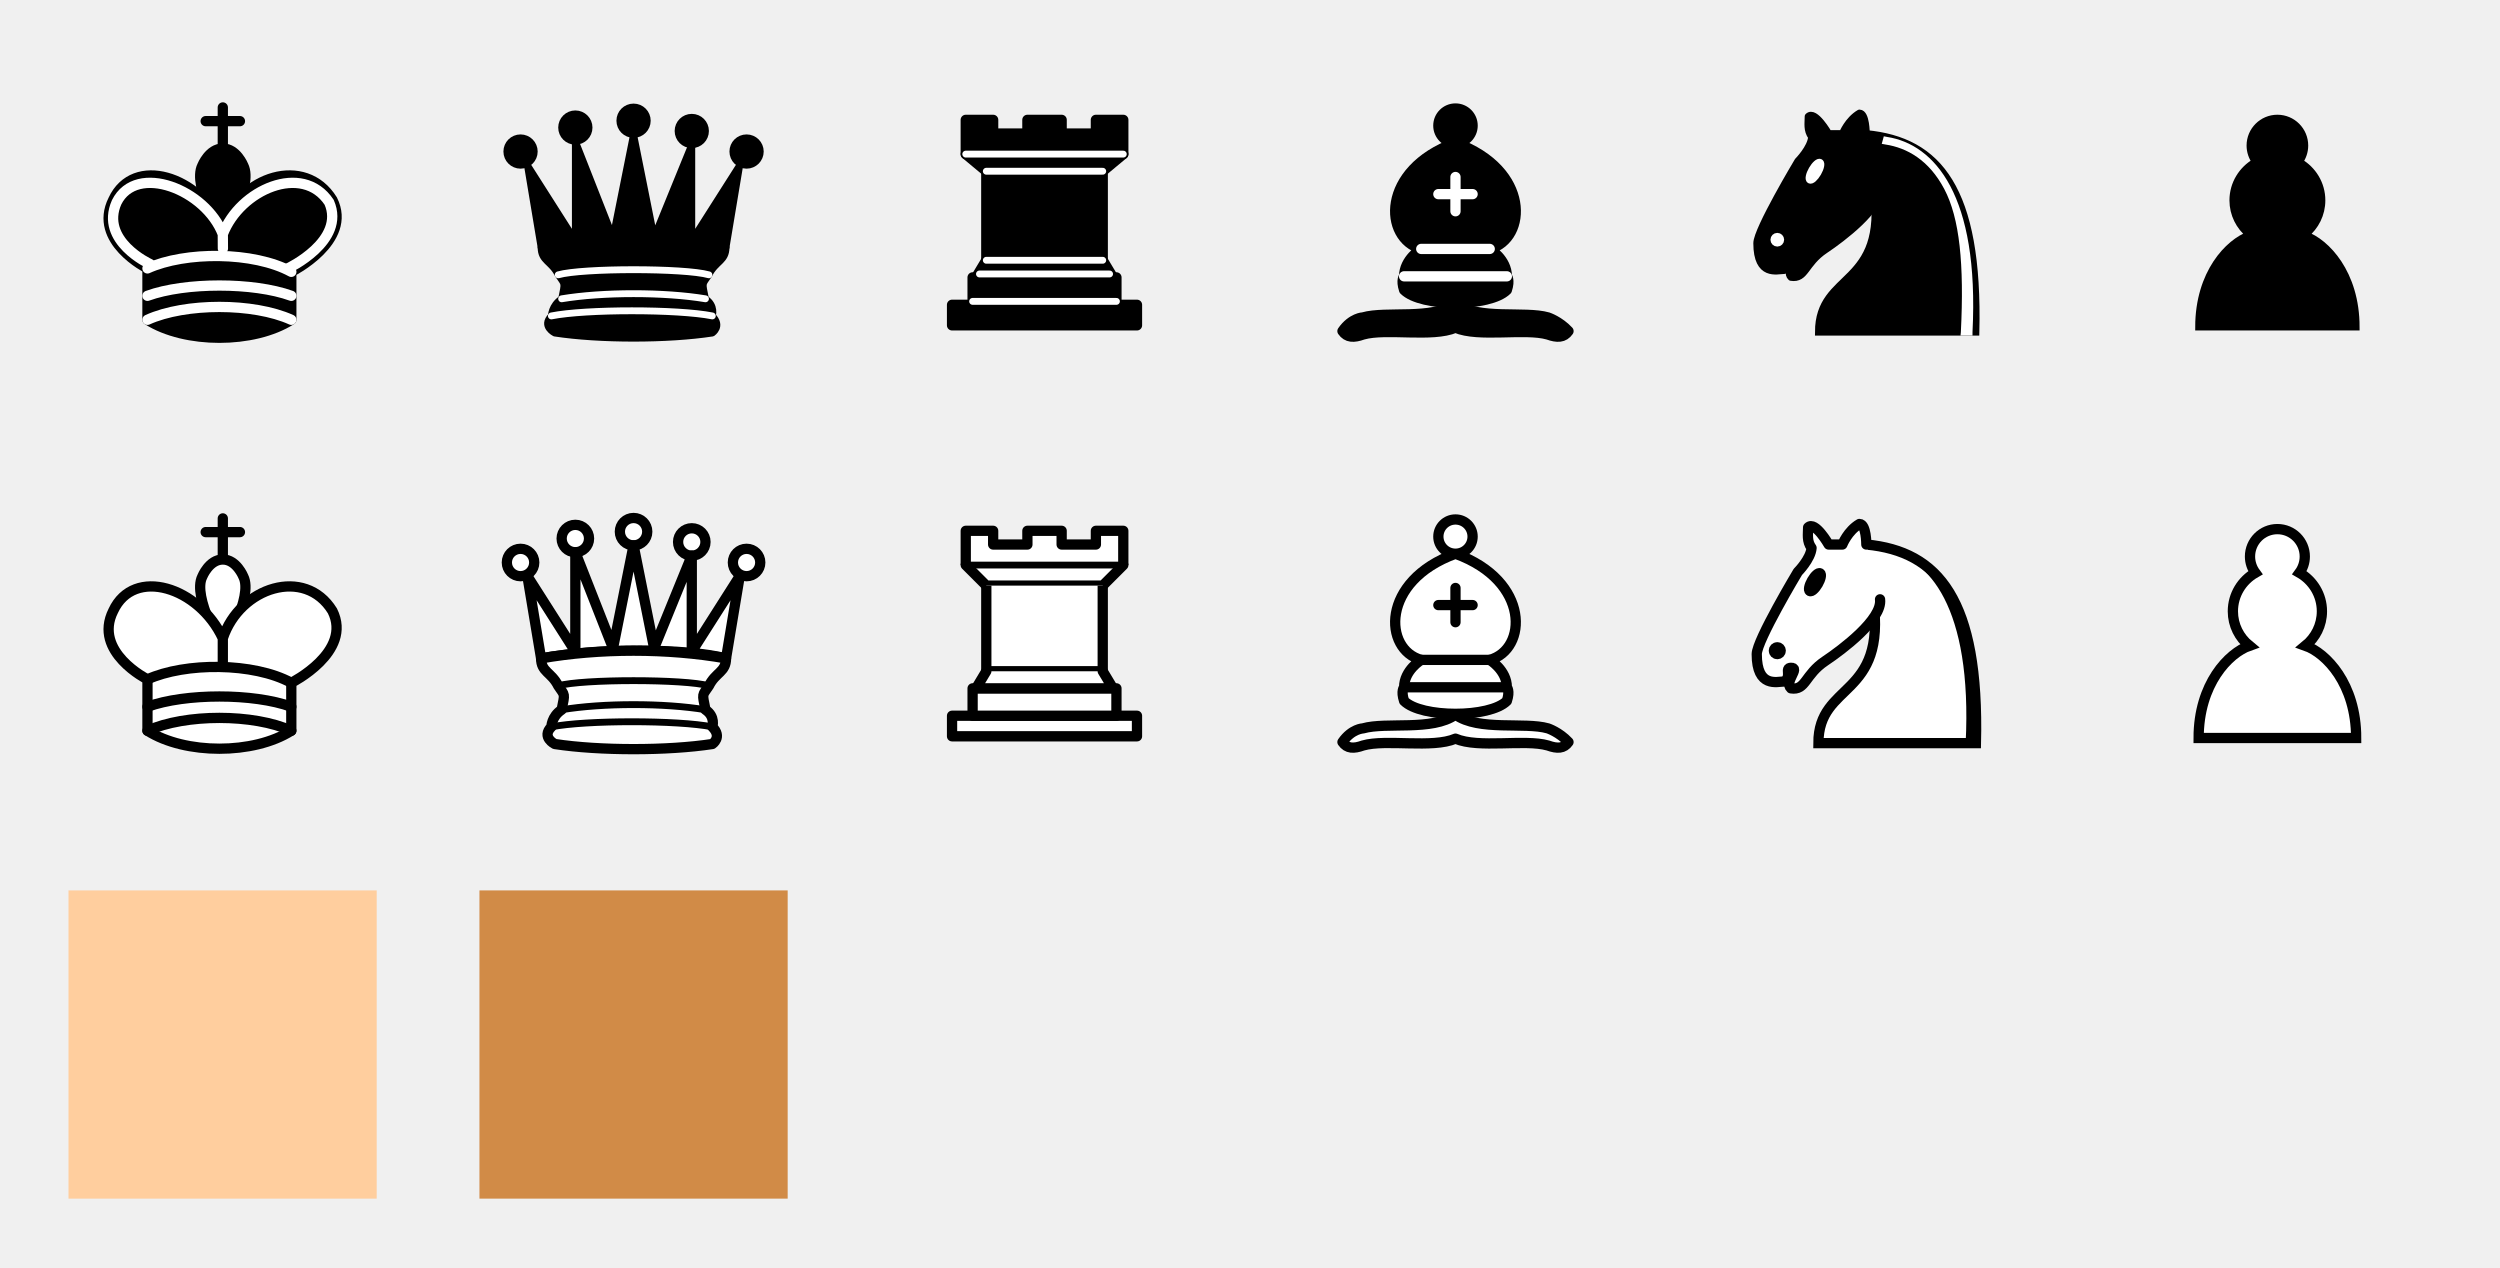
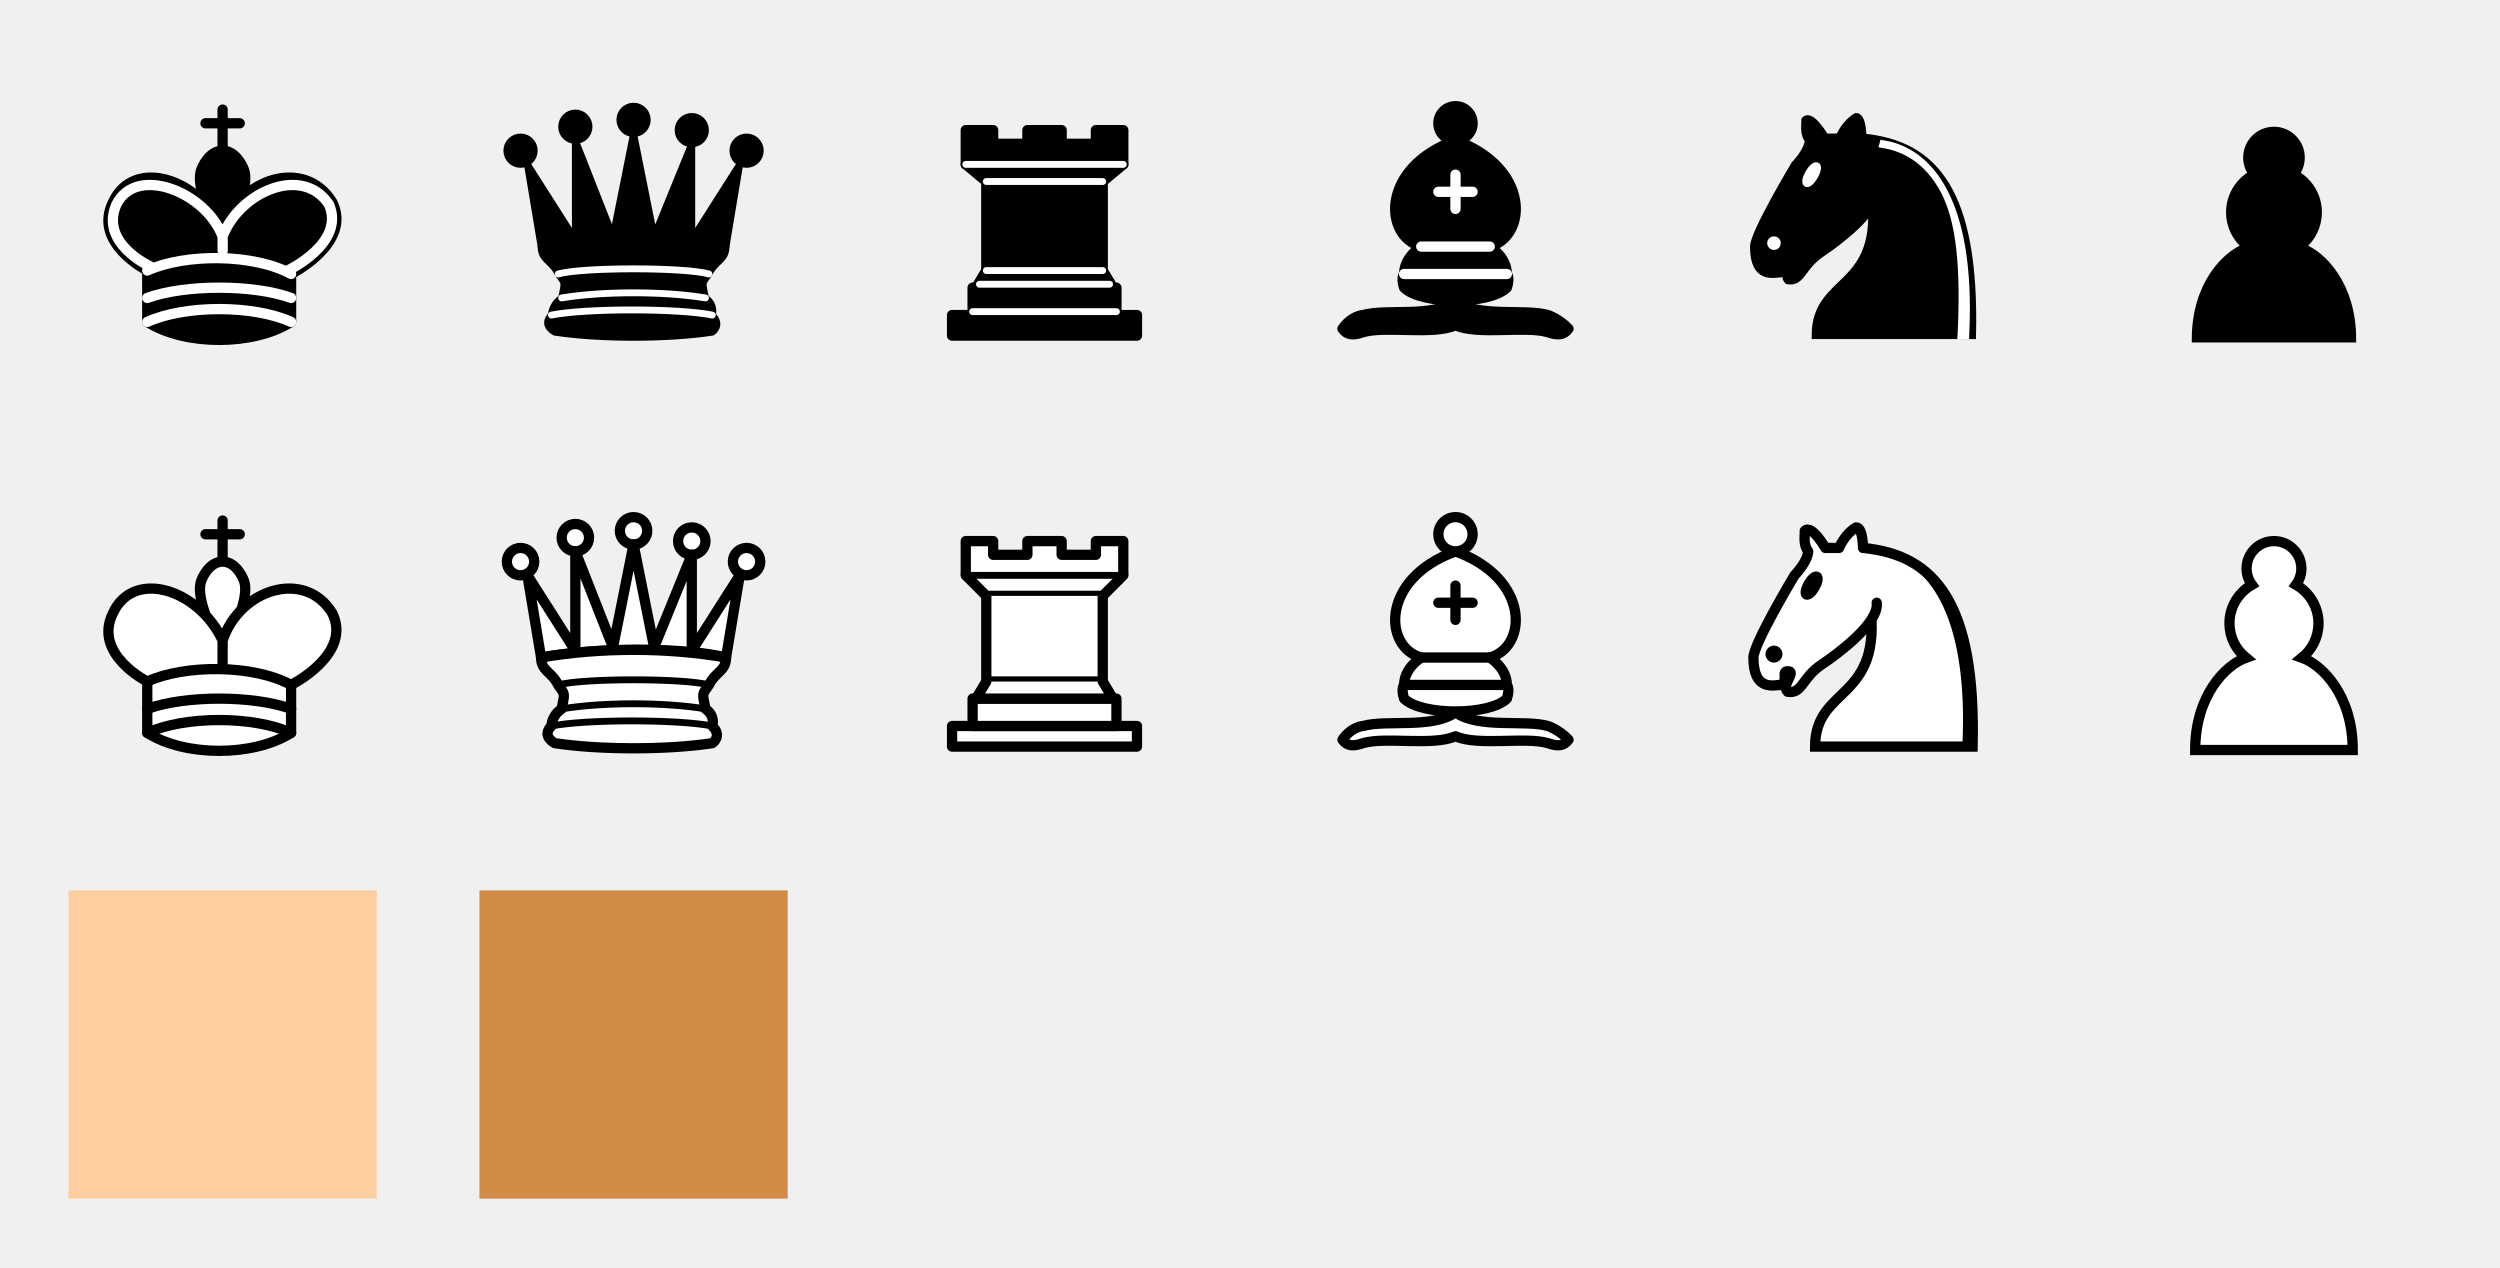
<svg xmlns="http://www.w3.org/2000/svg" version="1.1" width="365" height="185" id="svg2">
-   <defs id="defs4" />
-   <g transform="translate(-155.5091,-418.7795)" id="BlackKing">
-     <rect width="45" height="45" x="165.509" y="428.78" id="WhiteTile-1" style="fill:none;stroke:none" />
-     <g transform="translate(165.5395,428.467)" id="layer1-1">
+   <g transform="translate(10,10)" id="BlackKing">
+     <rect width="45" height="45" x="0" y="0" id="BlackKingTile" style="fill:none;stroke:none" />
+     <g id="layer1-1">
      <path d="M 22.5,11.625 22.5,6" id="path6570" style="fill:none;stroke:#000000;stroke-width:1.5;stroke-linecap:round;stroke-linejoin:miter;stroke-miterlimit:4;stroke-opacity:1;stroke-dasharray:none" />
      <path d="m 22.5,25 c 0,0 4.5,-7.5 3,-10.5 0,0 -1,-2.5 -3,-2.5 -2,0 -3,2.5 -3,2.5 -1.5,3 3,10.5 3,10.5" id="path5683" style="fill:#000000;fill-opacity:1;fill-rule:evenodd;stroke:#000000;stroke-width:1.5;stroke-linecap:butt;stroke-linejoin:miter;stroke-miterlimit:4;stroke-opacity:1;stroke-dasharray:none" />
      <path d="m 11.5,37 c 5.5,3.5 15.5,3.5 21,0 l 0,-7 c 0,0 9,-4.5 6,-10.5 -4,-6.5 -13.5,-3.5 -16,4 l 0,3.5 0,-3.5 C 19,16 9.5,13 6.5,19.5 c -3,6 5,10 5,10 l 0,7.5 z" id="path5681" style="fill:#000000;fill-opacity:1;fill-rule:evenodd;stroke:#000000;stroke-width:1.5;stroke-linecap:round;stroke-linejoin:round;stroke-miterlimit:4;stroke-opacity:1;stroke-dasharray:none" />
      <path d="m 20,8 5,0" id="path6572" style="fill:none;stroke:#000000;stroke-width:1.5;stroke-linecap:round;stroke-linejoin:miter;stroke-miterlimit:4;stroke-opacity:1;stroke-dasharray:none" />
      <path d="M 11.5,29.5 C 17,27 27,27 32.5,30" id="path6574" style="fill:none;stroke:#ffffff;stroke-width:1.5;stroke-linecap:round;stroke-linejoin:miter;stroke-miterlimit:4;stroke-opacity:1;stroke-dasharray:none" />
      <path d="M 11.5,37 C 17,34.5 27,34.5 32.5,37" id="path6576" style="fill:none;stroke:#ffffff;stroke-width:1.5;stroke-linecap:round;stroke-linejoin:round;stroke-miterlimit:4;stroke-opacity:1;stroke-dasharray:none" />
      <path d="m 11.5,33.5 c 5.5,-2 15.5,-2 21,0" id="path6578" style="fill:none;stroke:#ffffff;stroke-width:1.5;stroke-linecap:round;stroke-linejoin:round;stroke-miterlimit:4;stroke-opacity:1;stroke-dasharray:none" />
      <path d="m 32,29.5 c 0,0 8.5,-4 6.026,-9.653 C 34.147,13.997 25,18 22.5,24.5 L 22.512,26.597 22.5,24.5 C 20,18 9.906,13.997 6.997,19.847 c -2.498,5.653 4.848,9 4.848,9" id="path5638" style="fill:none;stroke:#ffffff;stroke-width:1.5;stroke-linecap:round;stroke-linejoin:round;stroke-miterlimit:4;stroke-opacity:1;stroke-dasharray:none" />
    </g>
  </g>
-   <g transform="translate(-151.0675,-421.3049)" id="BlackQueen">
-     <rect width="45" height="45" x="221.067" y="431.305" id="WhiteTile-1-7" style="fill:none;stroke:none" />
-     <g transform="translate(221.0675,431.4299)" id="layer1-82">
+   <g transform="translate(70,10)" id="BlackQueen">
+     <rect width="45" height="45" x="0" y="0" id="BlackQueenTile" style="fill:none;stroke:none" />
+     <g id="layer1-82">
      <path d="m 8,12 a 2,2 0 1 1 -4,0 2,2 0 1 1 4,0 z" id="path5571-8" style="fill:#000000;fill-opacity:1;stroke:#000000;stroke-width:1;stroke-linecap:round;stroke-linejoin:round;stroke-miterlimit:4;stroke-opacity:1;stroke-dasharray:none" />
      <path d="m 9,13 a 2,2 0 1 1 -4,0 2,2 0 1 1 4,0 z" transform="translate(15.5,-5.5)" id="path5573-1" style="fill:#000000;fill-opacity:1;stroke:#000000;stroke-width:1;stroke-linecap:round;stroke-linejoin:round;stroke-miterlimit:4;stroke-opacity:1;stroke-dasharray:none" />
      <path d="m 9,13 a 2,2 0 1 1 -4,0 2,2 0 1 1 4,0 z" transform="translate(32,-1)" id="path5575-1" style="fill:#000000;fill-opacity:1;stroke:#000000;stroke-width:1;stroke-linecap:round;stroke-linejoin:round;stroke-miterlimit:4;stroke-opacity:1;stroke-dasharray:none" />
      <path d="m 9,13 a 2,2 0 1 1 -4,0 2,2 0 1 1 4,0 z" transform="translate(7,-4.5)" id="path5577-6" style="fill:#000000;fill-opacity:1;stroke:#000000;stroke-width:1;stroke-linecap:round;stroke-linejoin:round;stroke-miterlimit:4;stroke-opacity:1;stroke-dasharray:none" />
      <path d="m 9,13 a 2,2 0 1 1 -4,0 2,2 0 1 1 4,0 z" transform="translate(24,-4)" id="path5579-2" style="fill:#000000;fill-opacity:1;stroke:#000000;stroke-width:1;stroke-linecap:round;stroke-linejoin:round;stroke-miterlimit:4;stroke-opacity:1;stroke-dasharray:none" />
      <path d="m 9,26 c 8.5,-1.5 21,-1.5 27,0 l 2,-12 -7,11 0,-14 -5.5,13.5 -3,-15 -3,15 L 14,10.5 14,25 7,14 9,26 z" id="path5581-9" style="fill:#000000;fill-opacity:1;fill-rule:evenodd;stroke:#000000;stroke-width:1px;stroke-linecap:butt;stroke-linejoin:round;stroke-opacity:1" />
      <path d="m 9,26 c 0,2 1.5,2 2.5,4 1,1.5 1,1 0.5,3.5 -1.5,1 -1.5,2.5 -1.5,2.5 -1.5,1.5 0.5,2.5 0.5,2.5 6.5,1 16.5,1 23,0 0,0 1.5,-1 0,-2.5 0,0 0.5,-1.5 -1,-2.5 -0.5,-2.5 -0.5,-2 0.5,-3.5 1,-2 2.5,-2 2.5,-4 -8.5,-1.5 -18.5,-1.5 -27,0 z" id="path5583-2" style="fill:#000000;fill-opacity:1;fill-rule:evenodd;stroke:#000000;stroke-width:1px;stroke-linecap:butt;stroke-linejoin:round;stroke-opacity:1" />
      <path d="M 11.5,30 C 15,29 30,29 33.5,30" id="path5585-2" style="fill:none;stroke:#ffffff;stroke-width:1px;stroke-linecap:round;stroke-linejoin:round;stroke-opacity:1" />
      <path d="m 12,33.5 c 6,-1 15,-1 21,0" id="path5587-1" style="fill:none;stroke:#ffffff;stroke-width:1px;stroke-linecap:round;stroke-linejoin:round;stroke-opacity:1" />
      <path d="M 10.5,36 C 15.5,35 29,35 34,36" id="path5589-8" style="fill:none;stroke:#ffffff;stroke-width:1px;stroke-linecap:round;stroke-linejoin:round;stroke-opacity:1" />
    </g>
  </g>
-   <rect width="45" height="45" x="70" y="130" id="BlackTile" style="fill:#d18b47;fill-opacity:1;stroke:none" />
-   <rect width="45" height="45" x="10" y="130" id="WhiteTile" style="fill:#ffce9e;fill-opacity:1;stroke:none" />
-   <g transform="translate(-152.0776,-413.3278)" id="WhiteQueen">
-     <rect width="45" height="45" x="222.078" y="483.328" id="WhiteTile-1-7-8-59" style="fill:none;stroke:none" />
-     <g transform="translate(222.0776,483.4528)" id="layer1-80">
-       <path d="m 9,13 a 2,2 0 1 1 -4,0 2,2 0 1 1 4,0 z" transform="translate(-1,-1)" id="path5571" style="fill:#ffffff;fill-opacity:1;stroke:#000000;stroke-width:1.5;stroke-linecap:round;stroke-linejoin:round;stroke-miterlimit:4;stroke-opacity:1;stroke-dasharray:none" />
-       <path d="m 9,13 a 2,2 0 1 1 -4,0 2,2 0 1 1 4,0 z" transform="translate(15.5,-5.5)" id="path5573" style="fill:#ffffff;fill-opacity:1;stroke:#000000;stroke-width:1.5;stroke-linecap:round;stroke-linejoin:round;stroke-miterlimit:4;stroke-opacity:1;stroke-dasharray:none" />
-       <path d="m 9,13 a 2,2 0 1 1 -4,0 2,2 0 1 1 4,0 z" transform="translate(32,-1)" id="path5575" style="fill:#ffffff;fill-opacity:1;stroke:#000000;stroke-width:1.5;stroke-linecap:round;stroke-linejoin:round;stroke-miterlimit:4;stroke-opacity:1;stroke-dasharray:none" />
-       <path d="m 9,13 a 2,2 0 1 1 -4,0 2,2 0 1 1 4,0 z" transform="translate(7,-4.5)" id="path5577" style="fill:#ffffff;fill-opacity:1;stroke:#000000;stroke-width:1.5;stroke-linecap:round;stroke-linejoin:round;stroke-miterlimit:4;stroke-opacity:1;stroke-dasharray:none" />
-       <path d="m 9,13 a 2,2 0 1 1 -4,0 2,2 0 1 1 4,0 z" transform="translate(24,-4)" id="path5579" style="fill:#ffffff;fill-opacity:1;stroke:#000000;stroke-width:1.5;stroke-linecap:round;stroke-linejoin:round;stroke-miterlimit:4;stroke-opacity:1;stroke-dasharray:none" />
-       <path d="m 9,26 c 8.5,-1.5 21,-1.5 27,0 l 2,-12 -7,11 0,-14 -5.5,13.5 -3,-15 -3,15 L 14,10.5 14,25 7,14 9,26 z" id="path5581" style="fill:#ffffff;fill-opacity:1;fill-rule:evenodd;stroke:#000000;stroke-width:1.5;stroke-linecap:butt;stroke-linejoin:round;stroke-miterlimit:4;stroke-opacity:1;stroke-dasharray:none" />
-       <path d="m 9,26 c 0,2 1.5,2 2.5,4 1,1.5 1,1 0.5,3.5 -1.5,1 -1.5,2.5 -1.5,2.5 -1.5,1.5 0.5,2.5 0.5,2.5 6.5,1 16.5,1 23,0 0,0 1.5,-1 0,-2.5 0,0 0.5,-1.5 -1,-2.5 -0.5,-2.5 -0.5,-2 0.5,-3.5 1,-2 2.5,-2 2.5,-4 -8.5,-1.5 -18.5,-1.5 -27,0 z" id="path5583" style="fill:#ffffff;fill-opacity:1;fill-rule:evenodd;stroke:#000000;stroke-width:1.5;stroke-linecap:butt;stroke-linejoin:round;stroke-miterlimit:4;stroke-opacity:1;stroke-dasharray:none" />
-       <path d="M 11.5,30 C 15,29 30,29 33.5,30" id="path5585" style="fill:none;stroke:#000000;stroke-width:1px;stroke-linecap:round;stroke-linejoin:round;stroke-opacity:1" />
-       <path d="m 12,33.5 c 6,-1 15,-1 21,0" id="path5587" style="fill:none;stroke:#000000;stroke-width:1px;stroke-linecap:round;stroke-linejoin:round;stroke-opacity:1" />
-       <path d="M 10.5,36 C 15.5,35 29,35 34,36" id="path5589" style="fill:none;stroke:#000000;stroke-width:1px;stroke-linecap:round;stroke-linejoin:round;stroke-opacity:1" />
-     </g>
-   </g>
-   <g transform="translate(-155.509,-413.3278)" id="WhiteKing">
-     <rect width="45" height="45" x="165.509" y="483.328" id="WhiteTile-1-7-8-8" style="fill:none;stroke:none" />
-     <g transform="translate(165.5395,483.0153)" id="g3988" style="fill-opacity:1;fill-rule:evenodd;stroke:#000000;stroke-width:1.5;stroke-linejoin:miter;stroke-miterlimit:4;stroke-opacity:1;stroke-dasharray:none">
-       <path d="M 22.5,11.625 22.5,6" id="path3990" style="fill:none;stroke-linecap:round" />
-       <path d="m 22.5,25 c 0,0 4.5,-7.5 3,-10.5 0,0 -1,-2.5 -3,-2.5 -2,0 -3,2.5 -3,2.5 -1.5,3 3,10.5 3,10.5" id="path3992" style="fill:#ffffff;stroke-linecap:butt" />
-       <path d="m 11.5,37 c 5.5,3.5 15.5,3.5 21,0 l 0,-7 c 0,0 9,-4.5 6,-10.5 -4,-6.5 -13.5,-3.5 -16,4 l 0,3.5 0,-3.5 C 19,16 9.5,13 6.5,19.5 c -3,6 5,10 5,10 l 0,7.5 z" id="path3994" style="fill:#ffffff;stroke-linecap:round;stroke-linejoin:round" />
-       <path d="m 20,8 5,0" id="path3996" style="fill:none;stroke-linecap:round" />
-       <path d="M 11.5,29.5 C 17,27 27,27 32.5,30" id="path3998" style="fill:none;stroke-linecap:round" />
-       <path d="M 11.5,37 C 17,34.5 27,34.5 32.5,37" id="path4000" style="fill:none;stroke-linecap:round;stroke-linejoin:round" />
-       <path d="m 11.5,33.5 c 5.5,-2 15.5,-2 21,0" id="path4002" style="fill:none;stroke-linecap:round;stroke-linejoin:round" />
-     </g>
-   </g>
-   <g transform="translate(-133.0529,-422.442)" id="BlackBishop">
-     <rect width="45" height="45" x="323.053" y="432.442" id="WhiteTile-1-7-8-5" style="fill:none;stroke:none" />
-     <g transform="translate(323.0529,432.7849)" id="layer1-3" style="display:inline">
-       <path d="m 9,36 c 3.385,-0.972 10.115,0.431 13.5,-2 3.385,2.431 10.115,1.028 13.5,2 0,0 1.646,0.542 3,2 -0.677,0.972 -1.646,0.986 -3,0.5 -3.385,-0.972 -10.115,0.458 -13.5,-1 C 19.115,38.958 12.385,37.528 9,38.5 7.646,38.986 6.677,38.972 6,38 7.354,36.055 9,36 9,36 z" id="path4582" style="fill:#000000;fill-opacity:1;fill-rule:evenodd;stroke:#000000;stroke-width:1.5;stroke-linecap:butt;stroke-linejoin:round;stroke-miterlimit:4;stroke-opacity:1;stroke-dasharray:none" />
-       <path d="m 15,32 c 2.5,2.5 12.5,2.5 15,0 0.5,-1.5 0,-2 0,-2 0,-2.5 -2.5,-4 -2.5,-4 5.5,-1.5 6,-11.5 -5,-15.5 -11,4 -10.5,14 -5,15.5 0,0 -2.5,1.5 -2.5,4 0,0 -0.5,0.5 0,2 z" id="path4584" style="fill:#000000;fill-opacity:1;fill-rule:evenodd;stroke:#000000;stroke-width:1.5;stroke-linecap:butt;stroke-linejoin:round;stroke-miterlimit:4;stroke-opacity:1;stroke-dasharray:none" />
-       <path d="m 25,10 a 2.5,2.5 0 1 1 -5,0 2.5,2.5 0 1 1 5,0 z" transform="translate(0,-2)" id="path4586" style="fill:#000000;fill-opacity:1;stroke:#000000;stroke-width:1.5;stroke-linecap:butt;stroke-linejoin:round;stroke-miterlimit:4;stroke-opacity:1;stroke-dasharray:none" />
-       <path d="m 17.5,26 10,0" id="path4588" style="fill:none;stroke:#ffffff;stroke-width:1.5;stroke-linecap:round;stroke-linejoin:miter;stroke-miterlimit:4;stroke-opacity:1;stroke-dasharray:none" />
-       <path d="m 15,30 15,0" id="path4590" style="fill:none;stroke:#ffffff;stroke-width:1.5;stroke-linecap:round;stroke-linejoin:miter;stroke-miterlimit:4;stroke-opacity:1;stroke-dasharray:none" />
-       <path d="m 22.5,15.5 0,5" id="path4592" style="fill:none;stroke:#ffffff;stroke-width:1.5;stroke-linecap:round;stroke-linejoin:miter;stroke-miterlimit:4;stroke-opacity:1;stroke-dasharray:none" />
-       <path d="m 20,18 5,0" id="path4594" style="fill:none;stroke:#ffffff;stroke-width:1.5;stroke-linecap:round;stroke-linejoin:miter;stroke-miterlimit:4;stroke-opacity:1;stroke-dasharray:none" />
-     </g>
-   </g>
-   <g transform="translate(-129.1563,-423.8303)" id="BlackKnight">
-     <rect width="45" height="45" x="379.156" y="433.83" id="WhiteTile-1-7-8-7" style="fill:none;stroke:none" />
-     <g transform="translate(379.6418,433.3303)" id="layer1-8">
-       <path d="m 22,10 c 10.5,1 16.5,8 16,29 l -23,0 c 0,-9 10,-6.5 8,-21" id="path3491" style="fill:#000000;fill-opacity:1;fill-rule:evenodd;stroke:#000000;stroke-width:1px;stroke-linecap:round;stroke-linejoin:miter;stroke-opacity:1" />
-       <path d="m 24,18 c 0.384,2.911 -5.553,7.369 -8,9 -3,2 -2.819,4.343 -5,4 -1.042,-0.944 1.413,-3.038 0,-3 -1,0 0.187,1.232 -1,2 -1,0 -4.003,1 -4,-4 0,-2 6,-12 6,-12 0,0 1.886,-1.902 2,-3.5 -0.726,-0.994 -0.5,-2 -0.5,-3 1,-1 3,2.5 3,2.5 l 2,0 c 0,0 0.782,-1.992 2.5,-3 1,0 1,3 1,3" id="path3495" style="fill:#000000;fill-opacity:1;fill-rule:evenodd;stroke:#000000;stroke-width:1px;stroke-linecap:round;stroke-linejoin:round;stroke-opacity:1" />
-       <path d="m 9,23.5 a 0.5,0.5 0 1 1 -1,0 0.5,0.5 0 1 1 1,0 z" transform="translate(0.5,2)" id="path3499" style="fill:#000000;fill-opacity:1;stroke:#ffffff;stroke-width:1;stroke-linecap:round;stroke-linejoin:round;stroke-miterlimit:4;stroke-opacity:1;stroke-dasharray:none" />
-       <path d="m 15,15.5 a 0.5,1.5 0 1 1 -1,0 0.5,1.5 0 1 1 1,0 z" transform="matrix(0.866,0.5,-0.5,0.866,9.6926,-5.1734)" id="path3501" style="fill:#000000;fill-opacity:1;stroke:#ffffff;stroke-width:1;stroke-linecap:round;stroke-linejoin:round;stroke-miterlimit:4;stroke-opacity:1;stroke-dasharray:none" />
-       <path d="m 24.55,10.4 -0.3,1.1 0.55,0.1 c 3.101,0.477 6.324,2.234 8.575,6.494 2.251,4.259 2.922,10.963 2.425,20.906 l -0.05,0.5 1.75,0 0,-0.5 C 38.003,28.943 36.624,22.147 34.25,17.656 31.876,13.166 28.461,11.023 25.063,10.5 L 24.55,10.4 z" id="path8049" style="fill:#ffffff;fill-opacity:1;fill-rule:evenodd;stroke:none" />
-     </g>
-   </g>
-   <g transform="translate(-142.0802,-423.3252)" id="BlackRook">
-     <rect width="45" height="45" x="272.08" y="433.325" id="WhiteTile-1-7-8" style="fill:none;stroke:none" />
-     <g transform="translate(272.0802,431.8252)" id="layer1-71" style="display:inline">
+   <g transform="translate(130,10)" id="BlackRook">
+     <rect width="45" height="45" x="0" y="0" id="BlackRookTile" style="fill:none;stroke:none" />
+     <g id="layer1-71" style="display:inline">
      <path d="m 9,39 27,0 0,-3 -27,0 0,3 z" id="path3119-5" style="fill:#000000;fill-opacity:1;fill-rule:evenodd;stroke:#000000;stroke-width:1.5;stroke-linecap:butt;stroke-linejoin:round;stroke-miterlimit:4;stroke-opacity:1;stroke-dasharray:none" />
      <path d="m 12.5,32 1.5,-2.5 17,0 1.5,2.5 -20,0 z" id="path3123-6" style="fill:#000000;fill-opacity:1;fill-rule:evenodd;stroke:#000000;stroke-width:1.5;stroke-linecap:butt;stroke-linejoin:round;stroke-miterlimit:4;stroke-opacity:1;stroke-dasharray:none" />
      <path d="m 12,36 0,-4 21,0 0,4 -21,0 z" id="path3121-1" style="fill:#000000;fill-opacity:1;fill-rule:evenodd;stroke:#000000;stroke-width:1.5;stroke-linecap:butt;stroke-linejoin:round;stroke-miterlimit:4;stroke-opacity:1;stroke-dasharray:none" />
      <path d="m 14,29.5 0,-13 17,0 0,13 -17,0 z" id="path3125-2" style="fill:#000000;fill-opacity:1;fill-rule:evenodd;stroke:#000000;stroke-width:1.5;stroke-linecap:butt;stroke-linejoin:miter;stroke-miterlimit:4;stroke-opacity:1;stroke-dasharray:none" />
      <path d="m 14,16.5 -3,-2.5 23,0 -3,2.5 -17,0 z" id="path3127-5" style="fill:#000000;fill-opacity:1;fill-rule:evenodd;stroke:#000000;stroke-width:1.5;stroke-linecap:butt;stroke-linejoin:round;stroke-miterlimit:4;stroke-opacity:1;stroke-dasharray:none" />
      <path d="m 11,14 0,-5 4,0 0,2 5,0 0,-2 5,0 0,2 5,0 0,-2 4,0 0,5 -23,0 z" id="path3129-6" style="fill:#000000;fill-opacity:1;fill-rule:evenodd;stroke:#000000;stroke-width:1.5;stroke-linecap:butt;stroke-linejoin:round;stroke-miterlimit:4;stroke-opacity:1;stroke-dasharray:none" />
      <path d="m 12,35.5 21,0 0,0" id="path4967" style="fill:none;stroke:#ffffff;stroke-width:1px;stroke-linecap:round;stroke-linejoin:miter;stroke-opacity:1" />
      <path d="m 13,31.5 19,0" id="path4969" style="fill:none;stroke:#ffffff;stroke-width:1px;stroke-linecap:round;stroke-linejoin:miter;stroke-opacity:1" />
      <path d="m 14,29.5 17,0" id="path4971" style="fill:none;stroke:#ffffff;stroke-width:1px;stroke-linecap:round;stroke-linejoin:miter;stroke-opacity:1" />
      <path d="m 14,16.5 17,0" id="path5050" style="fill:none;stroke:#ffffff;stroke-width:1px;stroke-linecap:round;stroke-linejoin:miter;stroke-opacity:1" />
      <path d="m 11,14 23,0" id="path5052" style="fill:none;stroke:#ffffff;stroke-width:1px;stroke-linecap:round;stroke-linejoin:miter;stroke-opacity:1" />
    </g>
  </g>
-   <g transform="translate(-122.6944,-422.8201)" id="BlackPawn">
-     <rect width="45" height="45" x="432.694" y="432.82" id="WhiteTile-1-7-8-4" style="fill:none;stroke:none" />
-     <g transform="translate(433.1944,431.0701)" id="layer1-44">
+   <g transform="translate(190,10)" id="BlackBishop">
+     <rect width="45" height="45" x="0" y="0" id="BlackBishopTile" style="fill:none;stroke:none" />
+     <g id="layer1-3" style="display:inline">
+       <path d="m 9,36 c 3.385,-0.972 10.115,0.431 13.5,-2 3.385,2.431 10.115,1.028 13.5,2 0,0 1.646,0.542 3,2 -0.677,0.972 -1.646,0.986 -3,0.5 -3.385,-0.972 -10.115,0.458 -13.5,-1 C 19.115,38.958 12.385,37.528 9,38.5 7.646,38.986 6.677,38.972 6,38 7.354,36.055 9,36 9,36 z" id="path4582" style="fill:#000000;fill-opacity:1;fill-rule:evenodd;stroke:#000000;stroke-width:1.5;stroke-linecap:butt;stroke-linejoin:round;stroke-miterlimit:4;stroke-opacity:1;stroke-dasharray:none" />
+       <path d="m 15,32 c 2.5,2.5 12.5,2.5 15,0 0.5,-1.5 0,-2 0,-2 0,-2.5 -2.5,-4 -2.5,-4 5.5,-1.5 6,-11.5 -5,-15.5 -11,4 -10.5,14 -5,15.5 0,0 -2.5,1.5 -2.5,4 0,0 -0.5,0.5 0,2 z" id="path4584" style="fill:#000000;fill-opacity:1;fill-rule:evenodd;stroke:#000000;stroke-width:1.5;stroke-linecap:butt;stroke-linejoin:round;stroke-miterlimit:4;stroke-opacity:1;stroke-dasharray:none" />
+       <path d="m 25,10 a 2.5,2.5 0 1 1 -5,0 2.5,2.5 0 1 1 5,0 z" transform="translate(0,-2)" id="path4586" style="fill:#000000;fill-opacity:1;stroke:#000000;stroke-width:1.5;stroke-linecap:butt;stroke-linejoin:round;stroke-miterlimit:4;stroke-opacity:1;stroke-dasharray:none" />
+       <path d="m 17.5,26 10,0" id="path4588" style="fill:none;stroke:#ffffff;stroke-width:1.5;stroke-linecap:round;stroke-linejoin:miter;stroke-miterlimit:4;stroke-opacity:1;stroke-dasharray:none" />
+       <path d="m 15,30 15,0" id="path4590" style="fill:none;stroke:#ffffff;stroke-width:1.5;stroke-linecap:round;stroke-linejoin:miter;stroke-miterlimit:4;stroke-opacity:1;stroke-dasharray:none" />
+       <path d="m 22.5,15.5 0,5" id="path4592" style="fill:none;stroke:#ffffff;stroke-width:1.5;stroke-linecap:round;stroke-linejoin:miter;stroke-miterlimit:4;stroke-opacity:1;stroke-dasharray:none" />
+       <path d="m 20,18 5,0" id="path4594" style="fill:none;stroke:#ffffff;stroke-width:1.5;stroke-linecap:round;stroke-linejoin:miter;stroke-miterlimit:4;stroke-opacity:1;stroke-dasharray:none" />
+     </g>
+   </g>
+   <g transform="translate(250,10)" id="BlackKnight">
+     <rect width="45" height="45" x="0" y="0" id="BlackKnightTile" style="fill:none;stroke:none" />
+     <g id="layer1-8">
+       <path d="m 22,10 c 10.5,1 16.5,8 16,29 l -23,0 c 0,-9 10,-6.5 8,-21" id="path3491" style="fill:#000000;fill-opacity:1;fill-rule:evenodd;stroke:#000000;stroke-width:1px;stroke-linecap:round;stroke-linejoin:miter;stroke-opacity:1" />
+       <path d="m 24,18 c 0.384,2.911 -5.553,7.369 -8,9 -3,2 -2.819,4.343 -5,4 -1.042,-0.944 1.413,-3.038 0,-3 -1,0 0.187,1.232 -1,2 -1,0 -4.003,1 -4,-4 0,-2 6,-12 6,-12 0,0 1.886,-1.902 2,-3.5 -0.726,-0.994 -0.5,-2 -0.5,-3 1,-1 3,2.5 3,2.5 l 2,0 c 0,0 0.782,-1.992 2.5,-3 1,0 1,3 1,3" id="path3495" style="fill:#000000;fill-opacity:1;fill-rule:evenodd;stroke:#000000;stroke-width:1px;stroke-linecap:round;stroke-linejoin:round;stroke-opacity:1" />
+       <path d="m 9,23.5 a 0.5,0.5 0 1 1 -1,0 0.5,0.5 0 1 1 1,0 z" transform="translate(0.5,2)" id="path3499" style="fill:#000000;fill-opacity:1;stroke:#ffffff;stroke-width:1;stroke-linecap:round;stroke-linejoin:round;stroke-miterlimit:4;stroke-opacity:1;stroke-dasharray:none" />
+       <path d="m 15,15.5 a 0.5,1.5 0 1 1 -1,0 0.5,1.5 0 1 1 1,0 z" transform="matrix(0.866,0.5,-0.5,0.866,9.6926,-5.1734)" id="path3501" style="fill:#000000;fill-opacity:1;stroke:#ffffff;stroke-width:1;stroke-linecap:round;stroke-linejoin:round;stroke-miterlimit:4;stroke-opacity:1;stroke-dasharray:none" />
+       <path d="m 24.55,10.4 -0.3,1.1 0.55,0.1 c 3.101,0.477 6.324,2.234 8.575,6.494 2.251,4.259 2.922,10.963 2.425,20.906 l -0.05,0.5 1.75,0 0,-0.5 C 38.003,28.943 36.624,22.147 34.25,17.656 31.876,13.166 28.461,11.023 25.063,10.5 L 24.55,10.4 z" id="path8049" style="fill:#ffffff;fill-opacity:1;fill-rule:evenodd;stroke:none" />
+     </g>
+   </g>
+   <g transform="translate(310,10)" id="BlackPawn">
+     <rect width="45" height="45" x="0" y="0" id="BlackPawnTile" style="fill:none;stroke:none" />
+     <g id="layer1-44">
      <path d="m 22,9 c -2.208,0 -4,1.792 -4,4 0,0.885 0.294,1.712 0.781,2.375 C 16.829,16.497 15.5,18.588 15.5,21 c 0,2.034 0.942,3.839 2.406,5.031 C 14.907,27.089 10.5,31.578 10.5,39.5 l 23,0 C 33.5,31.578 29.093,27.089 26.094,26.031 27.558,24.839 28.5,23.034 28.5,21 28.5,18.588 27.171,16.497 25.219,15.375 25.706,14.712 26,13.885 26,13 26,10.792 24.208,9 22,9 z" id="path3194-0" style="fill:#000000;fill-opacity:1;fill-rule:nonzero;stroke:#000000;stroke-width:1;stroke-linecap:round;stroke-linejoin:miter;stroke-miterlimit:4;stroke-opacity:1;stroke-dasharray:none;stroke-dashoffset:10" />
    </g>
  </g>
-   <g transform="translate(-133.5979,-416.8633)" id="WhiteBishop">
-     <rect width="45" height="45" x="323.598" y="486.863" id="WhiteTile-1-7-8-3" style="fill:none;stroke:none" />
-     <g transform="translate(323.5979,487.2063)" id="g3335">
+   <g transform="translate(10,70)" id="WhiteKing">
+     <rect width="45" height="45" x="0" y="0" id="WhiteKingTile" style="fill:none;stroke:none" />
+     <g id="g3988" style="fill-opacity:1;fill-rule:evenodd;stroke:#000000;stroke-width:1.5;stroke-linejoin:miter;stroke-miterlimit:4;stroke-opacity:1;stroke-dasharray:none">
+       <path d="M 22.5,11.625 22.5,6" id="path3990" style="fill:none;stroke-linecap:round" />
+       <path d="m 22.5,25 c 0,0 4.5,-7.5 3,-10.5 0,0 -1,-2.5 -3,-2.5 -2,0 -3,2.5 -3,2.5 -1.5,3 3,10.5 3,10.5" id="path3992" style="fill:#ffffff;stroke-linecap:butt" />
+       <path d="m 11.5,37 c 5.5,3.5 15.5,3.5 21,0 l 0,-7 c 0,0 9,-4.5 6,-10.5 -4,-6.5 -13.5,-3.5 -16,4 l 0,3.5 0,-3.5 C 19,16 9.5,13 6.5,19.5 c -3,6 5,10 5,10 l 0,7.5 z" id="path3994" style="fill:#ffffff;stroke-linecap:round;stroke-linejoin:round" />
+       <path d="m 20,8 5,0" id="path3996" style="fill:none;stroke-linecap:round" />
+       <path d="M 11.5,29.5 C 17,27 27,27 32.5,30" id="path3998" style="fill:none;stroke-linecap:round" />
+       <path d="M 11.5,37 C 17,34.5 27,34.5 32.5,37" id="path4000" style="fill:none;stroke-linecap:round;stroke-linejoin:round" />
+       <path d="m 11.5,33.5 c 5.5,-2 15.5,-2 21,0" id="path4002" style="fill:none;stroke-linecap:round;stroke-linejoin:round" />
+     </g>
+   </g>
+   <g transform="translate(70,70)" id="WhiteQueen">
+     <rect width="45" height="45" x="0" y="0" id="WhiteQueenTile" style="fill:none;stroke:none" />
+     <g id="layer1-80">
+       <path d="m 9,13 a 2,2 0 1 1 -4,0 2,2 0 1 1 4,0 z" transform="translate(-1,-1)" id="path5571" style="fill:#ffffff;fill-opacity:1;stroke:#000000;stroke-width:1.5;stroke-linecap:round;stroke-linejoin:round;stroke-miterlimit:4;stroke-opacity:1;stroke-dasharray:none" />
+       <path d="m 9,13 a 2,2 0 1 1 -4,0 2,2 0 1 1 4,0 z" transform="translate(15.5,-5.5)" id="path5573" style="fill:#ffffff;fill-opacity:1;stroke:#000000;stroke-width:1.5;stroke-linecap:round;stroke-linejoin:round;stroke-miterlimit:4;stroke-opacity:1;stroke-dasharray:none" />
+       <path d="m 9,13 a 2,2 0 1 1 -4,0 2,2 0 1 1 4,0 z" transform="translate(32,-1)" id="path5575" style="fill:#ffffff;fill-opacity:1;stroke:#000000;stroke-width:1.5;stroke-linecap:round;stroke-linejoin:round;stroke-miterlimit:4;stroke-opacity:1;stroke-dasharray:none" />
+       <path d="m 9,13 a 2,2 0 1 1 -4,0 2,2 0 1 1 4,0 z" transform="translate(7,-4.5)" id="path5577" style="fill:#ffffff;fill-opacity:1;stroke:#000000;stroke-width:1.5;stroke-linecap:round;stroke-linejoin:round;stroke-miterlimit:4;stroke-opacity:1;stroke-dasharray:none" />
+       <path d="m 9,13 a 2,2 0 1 1 -4,0 2,2 0 1 1 4,0 z" transform="translate(24,-4)" id="path5579" style="fill:#ffffff;fill-opacity:1;stroke:#000000;stroke-width:1.5;stroke-linecap:round;stroke-linejoin:round;stroke-miterlimit:4;stroke-opacity:1;stroke-dasharray:none" />
+       <path d="m 9,26 c 8.5,-1.5 21,-1.5 27,0 l 2,-12 -7,11 0,-14 -5.5,13.5 -3,-15 -3,15 L 14,10.5 14,25 7,14 9,26 z" id="path5581" style="fill:#ffffff;fill-opacity:1;fill-rule:evenodd;stroke:#000000;stroke-width:1.5;stroke-linecap:butt;stroke-linejoin:round;stroke-miterlimit:4;stroke-opacity:1;stroke-dasharray:none" />
+       <path d="m 9,26 c 0,2 1.5,2 2.5,4 1,1.5 1,1 0.5,3.5 -1.5,1 -1.5,2.5 -1.5,2.5 -1.5,1.5 0.5,2.5 0.5,2.5 6.5,1 16.5,1 23,0 0,0 1.5,-1 0,-2.5 0,0 0.5,-1.5 -1,-2.5 -0.5,-2.5 -0.5,-2 0.5,-3.5 1,-2 2.5,-2 2.5,-4 -8.5,-1.5 -18.5,-1.5 -27,0 z" id="path5583" style="fill:#ffffff;fill-opacity:1;fill-rule:evenodd;stroke:#000000;stroke-width:1.5;stroke-linecap:butt;stroke-linejoin:round;stroke-miterlimit:4;stroke-opacity:1;stroke-dasharray:none" />
+       <path d="M 11.5,30 C 15,29 30,29 33.5,30" id="path5585" style="fill:none;stroke:#000000;stroke-width:1px;stroke-linecap:round;stroke-linejoin:round;stroke-opacity:1" />
+       <path d="m 12,33.5 c 6,-1 15,-1 21,0" id="path5587" style="fill:none;stroke:#000000;stroke-width:1px;stroke-linecap:round;stroke-linejoin:round;stroke-opacity:1" />
+       <path d="M 10.5,36 C 15.5,35 29,35 34,36" id="path5589" style="fill:none;stroke:#000000;stroke-width:1px;stroke-linecap:round;stroke-linejoin:round;stroke-opacity:1" />
+     </g>
+   </g>
+   <g transform="translate(130,70)" id="WhiteRook">
+     <rect width="45" height="45" x="0" y="0" id="WhiteRookTile" style="fill:none;stroke:none" />
+     <g id="layer1-4" style="display:inline">
+       <path d="m 9,39 27,0 0,-3 -27,0 0,3 z" id="path3119" style="fill:#ffffff;fill-opacity:1;fill-rule:evenodd;stroke:#000000;stroke-width:1.5;stroke-linecap:butt;stroke-linejoin:round;stroke-miterlimit:4;stroke-opacity:1;stroke-dasharray:none" />
+       <path d="m 12,36 0,-4 21,0 0,4 -21,0 z" id="path3121" style="fill:#ffffff;fill-opacity:1;fill-rule:evenodd;stroke:#000000;stroke-width:1.5;stroke-linecap:butt;stroke-linejoin:round;stroke-miterlimit:4;stroke-opacity:1;stroke-dasharray:none" />
+       <path d="m 11,14 0,-5 4,0 0,2 5,0 0,-2 5,0 0,2 5,0 0,-2 4,0 0,5" id="path3129" style="fill:#ffffff;fill-opacity:1;fill-rule:evenodd;stroke:#000000;stroke-width:1.5;stroke-linecap:butt;stroke-linejoin:round;stroke-miterlimit:4;stroke-opacity:1;stroke-dasharray:none" />
+       <path d="m 34,14 -3,3 -17,0 -3,-3" id="path3127" style="fill:#ffffff;fill-opacity:1;fill-rule:evenodd;stroke:#000000;stroke-width:1.5;stroke-linecap:round;stroke-linejoin:round;stroke-miterlimit:4;stroke-opacity:1;stroke-dasharray:none" />
+       <path d="m 31,17 0,12.5 -17,0 0,-12.5" id="path3125" style="fill:#ffffff;fill-opacity:1;fill-rule:evenodd;stroke:#000000;stroke-width:1.5;stroke-linecap:butt;stroke-linejoin:miter;stroke-miterlimit:4;stroke-opacity:1;stroke-dasharray:none" />
+       <path d="m 31,29.5 1.5,2.5 -20,0 1.5,-2.5" id="path3123" style="fill:#ffffff;fill-opacity:1;fill-rule:evenodd;stroke:#000000;stroke-width:1.5;stroke-linecap:round;stroke-linejoin:round;stroke-miterlimit:4;stroke-opacity:1;stroke-dasharray:none" />
+       <path d="m 11,14 23,0" id="path5175" style="fill:none;stroke:#000000;stroke-width:1px;stroke-linecap:round;stroke-linejoin:miter;stroke-opacity:1" />
+     </g>
+   </g>
+   <g transform="translate(190,70)" id="WhiteBishop">
+     <rect width="45" height="45" x="0" y="0" id="WhiteBishopTile" style="fill:none;stroke:none" />
+     <g id="g3335">
      <g id="layer1-7" style="display:inline">
        <path d="m 9,36 c 3.385,-0.972 10.115,0.431 13.5,-2 3.385,2.431 10.115,1.028 13.5,2 0,0 1.646,0.542 3,2 -0.677,0.972 -1.646,0.986 -3,0.5 -3.385,-0.972 -10.115,0.458 -13.5,-1 C 19.115,38.958 12.385,37.528 9,38.5 7.646,38.986 6.677,38.972 6,38 7.354,36.055 9,36 9,36 z" id="path4582-3" style="fill:#ffffff;fill-opacity:1;fill-rule:evenodd;stroke:#000000;stroke-width:1.5;stroke-linecap:butt;stroke-linejoin:round;stroke-miterlimit:4;stroke-opacity:1;stroke-dasharray:none" />
        <path d="m 15,32 c 2.5,2.5 12.5,2.5 15,0 0.5,-1.5 0,-2 0,-2 0,-2.5 -2.5,-4 -2.5,-4 5.5,-1.5 6,-11.5 -5,-15.5 -11,4 -10.5,14 -5,15.5 0,0 -2.5,1.5 -2.5,4 0,0 -0.5,0.5 0,2 z" id="path4584-3" style="fill:#ffffff;fill-opacity:1;fill-rule:evenodd;stroke:#000000;stroke-width:1.5;stroke-linecap:butt;stroke-linejoin:round;stroke-miterlimit:4;stroke-opacity:1;stroke-dasharray:none" />
        <path d="m 25,10 a 2.5,2.5 0 1 1 -5,0 2.5,2.5 0 1 1 5,0 z" transform="translate(0,-2)" id="path4586-7" style="fill:#ffffff;fill-opacity:1;stroke:#000000;stroke-width:1.5;stroke-linecap:butt;stroke-linejoin:round;stroke-miterlimit:4;stroke-opacity:1;stroke-dasharray:none" />
        <path d="m 17.5,26 10,0" id="path4588-9" style="fill:none;stroke:#000000;stroke-width:1.5;stroke-linecap:butt;stroke-linejoin:miter;stroke-miterlimit:4;stroke-opacity:1;stroke-dasharray:none" />
        <path d="m 15,30 15,0" id="path4590-0" style="fill:none;stroke:#000000;stroke-width:1.5;stroke-linecap:butt;stroke-linejoin:miter;stroke-miterlimit:4;stroke-opacity:1;stroke-dasharray:none" />
        <path d="m 22.5,15.5 0,5" id="path4592-5" style="fill:none;stroke:#000000;stroke-width:1.5;stroke-linecap:round;stroke-linejoin:miter;stroke-miterlimit:4;stroke-opacity:1;stroke-dasharray:none" />
        <path d="m 20,18 5,0" id="path4594-5" style="fill:none;stroke:#000000;stroke-width:1.5;stroke-linecap:round;stroke-linejoin:miter;stroke-miterlimit:4;stroke-opacity:1;stroke-dasharray:none" />
      </g>
      <g id="layer2" style="display:inline" />
    </g>
  </g>
-   <g transform="translate(-127.136,-414.843)" id="WhiteKnight">
-     <rect width="45" height="45" x="377.136" y="484.843" id="WhiteTile-1-7-8-88" style="fill:none;stroke:none" />
-     <g transform="translate(377.6215,484.343)" id="layer1-79">
+   <g transform="translate(250,70)" id="WhiteKnight">
+     <rect width="45" height="45" x="0" y="0" id="WhiteKnightTile" style="fill:none;stroke:none" />
+     <g id="layer1-79">
      <path d="m 22,10 c 10.5,1 16.5,8 16,29 l -23,0 c 0,-9 10,-6.5 8,-21" id="path3491-8" style="fill:#ffffff;fill-opacity:1;fill-rule:evenodd;stroke:#000000;stroke-width:1.5;stroke-linecap:round;stroke-linejoin:miter;stroke-miterlimit:4;stroke-opacity:1;stroke-dasharray:none" />
      <path d="m 24,18 c 0.384,2.911 -5.553,7.369 -8,9 -3,2 -2.819,4.343 -5,4 -1.042,-0.944 1.413,-3.038 0,-3 -1,0 0.187,1.232 -1,2 -1,0 -4.003,1 -4,-4 0,-2 6,-12 6,-12 0,0 1.886,-1.902 2,-3.5 -0.726,-0.994 -0.5,-2 -0.5,-3 1,-1 3,2.5 3,2.5 l 2,0 c 0,0 0.782,-1.992 2.5,-3 1,0 1,3 1,3" id="path3495-0" style="fill:#ffffff;fill-opacity:1;fill-rule:evenodd;stroke:#000000;stroke-width:1.5;stroke-linecap:round;stroke-linejoin:round;stroke-miterlimit:4;stroke-opacity:1;stroke-dasharray:none" />
      <path d="m 9,23.5 a 0.5,0.5 0 1 1 -1,0 0.5,0.5 0 1 1 1,0 z" transform="translate(0.5,2)" id="path3499-2" style="fill:#000000;fill-opacity:1;stroke:#000000;stroke-width:1.5;stroke-linecap:round;stroke-linejoin:round;stroke-miterlimit:4;stroke-opacity:1;stroke-dasharray:none" />
      <path d="m 15,15.5 a 0.5,1.5 0 1 1 -1,0 0.5,1.5 0 1 1 1,0 z" transform="matrix(0.866,0.5,-0.5,0.866,9.6926,-5.1734)" id="path3501-2" style="fill:#000000;fill-opacity:1;stroke:#000000;stroke-width:1.5;stroke-linecap:round;stroke-linejoin:round;stroke-miterlimit:4;stroke-opacity:1;stroke-dasharray:none" />
      <path d="M 37,39 C 38,19 31.5,11.5 25,10.5" id="path8049-6" style="fill:none;stroke:#000000;stroke-width:1;stroke-linecap:round;stroke-linejoin:miter;stroke-miterlimit:4;stroke-opacity:1;stroke-dasharray:none" />
    </g>
  </g>
-   <g transform="translate(-144.6055,-415.3481)" id="WhiteRook">
-     <rect width="45" height="45" x="274.606" y="485.348" id="WhiteTile-1-7-8-75" style="fill:none;stroke:none" />
-     <g transform="translate(274.6055,483.8481)" id="layer1-4" style="display:inline">
-       <path d="m 9,39 27,0 0,-3 -27,0 0,3 z" id="path3119" style="fill:#ffffff;fill-opacity:1;fill-rule:evenodd;stroke:#000000;stroke-width:1.5;stroke-linecap:butt;stroke-linejoin:round;stroke-miterlimit:4;stroke-opacity:1;stroke-dasharray:none" />
-       <path d="m 12,36 0,-4 21,0 0,4 -21,0 z" id="path3121" style="fill:#ffffff;fill-opacity:1;fill-rule:evenodd;stroke:#000000;stroke-width:1.5;stroke-linecap:butt;stroke-linejoin:round;stroke-miterlimit:4;stroke-opacity:1;stroke-dasharray:none" />
-       <path d="m 11,14 0,-5 4,0 0,2 5,0 0,-2 5,0 0,2 5,0 0,-2 4,0 0,5" id="path3129" style="fill:#ffffff;fill-opacity:1;fill-rule:evenodd;stroke:#000000;stroke-width:1.5;stroke-linecap:butt;stroke-linejoin:round;stroke-miterlimit:4;stroke-opacity:1;stroke-dasharray:none" />
-       <path d="m 34,14 -3,3 -17,0 -3,-3" id="path3127" style="fill:#ffffff;fill-opacity:1;fill-rule:evenodd;stroke:#000000;stroke-width:1.5;stroke-linecap:round;stroke-linejoin:round;stroke-miterlimit:4;stroke-opacity:1;stroke-dasharray:none" />
-       <path d="m 31,17 0,12.5 -17,0 0,-12.5" id="path3125" style="fill:#ffffff;fill-opacity:1;fill-rule:evenodd;stroke:#000000;stroke-width:1.5;stroke-linecap:butt;stroke-linejoin:miter;stroke-miterlimit:4;stroke-opacity:1;stroke-dasharray:none" />
-       <path d="m 31,29.5 1.5,2.5 -20,0 1.5,-2.5" id="path3123" style="fill:#ffffff;fill-opacity:1;fill-rule:evenodd;stroke:#000000;stroke-width:1.5;stroke-linecap:round;stroke-linejoin:round;stroke-miterlimit:4;stroke-opacity:1;stroke-dasharray:none" />
-       <path d="m 11,14 23,0" id="path5175" style="fill:none;stroke:#000000;stroke-width:1px;stroke-linecap:round;stroke-linejoin:miter;stroke-opacity:1" />
-     </g>
-   </g>
-   <g transform="translate(-119.6639,-414.3379)" id="WhitePawn">
-     <rect width="45" height="45" x="429.664" y="484.338" id="WhiteTile-1-7-8-31" style="fill:none;stroke:none" />
-     <g transform="translate(430.1639,482.5879)" id="layer1-76">
+   <g transform="translate(310,70)" id="WhitePawn">
+     <rect width="45" height="45" x="0" y="0" id="WhiteTile-1-7-8-31" style="fill:none;stroke:none" />
+     <g id="layer1-76">
      <path d="m 22,9 c -2.208,0 -4,1.792 -4,4 0,0.885 0.294,1.712 0.781,2.375 C 16.829,16.497 15.5,18.588 15.5,21 c 0,2.034 0.942,3.839 2.406,5.031 C 14.907,27.089 10.5,31.578 10.5,39.5 l 23,0 C 33.5,31.578 29.093,27.089 26.094,26.031 27.558,24.839 28.5,23.034 28.5,21 28.5,18.588 27.171,16.497 25.219,15.375 25.706,14.712 26,13.885 26,13 26,10.792 24.208,9 22,9 z" id="path3194" style="fill:#ffffff;fill-opacity:1;fill-rule:nonzero;stroke:#000000;stroke-width:1.5;stroke-linecap:round;stroke-linejoin:miter;stroke-miterlimit:4;stroke-opacity:1;stroke-dasharray:none;stroke-dashoffset:10" />
    </g>
  </g>
+   <rect width="45" height="45" x="10" y="130" id="WhiteTile" style="fill:#ffce9e;fill-opacity:1;stroke:none" />
+   <rect width="45" height="45" x="70" y="130" id="BlackTile" style="fill:#d18b47;fill-opacity:1;stroke:none" />
</svg>
